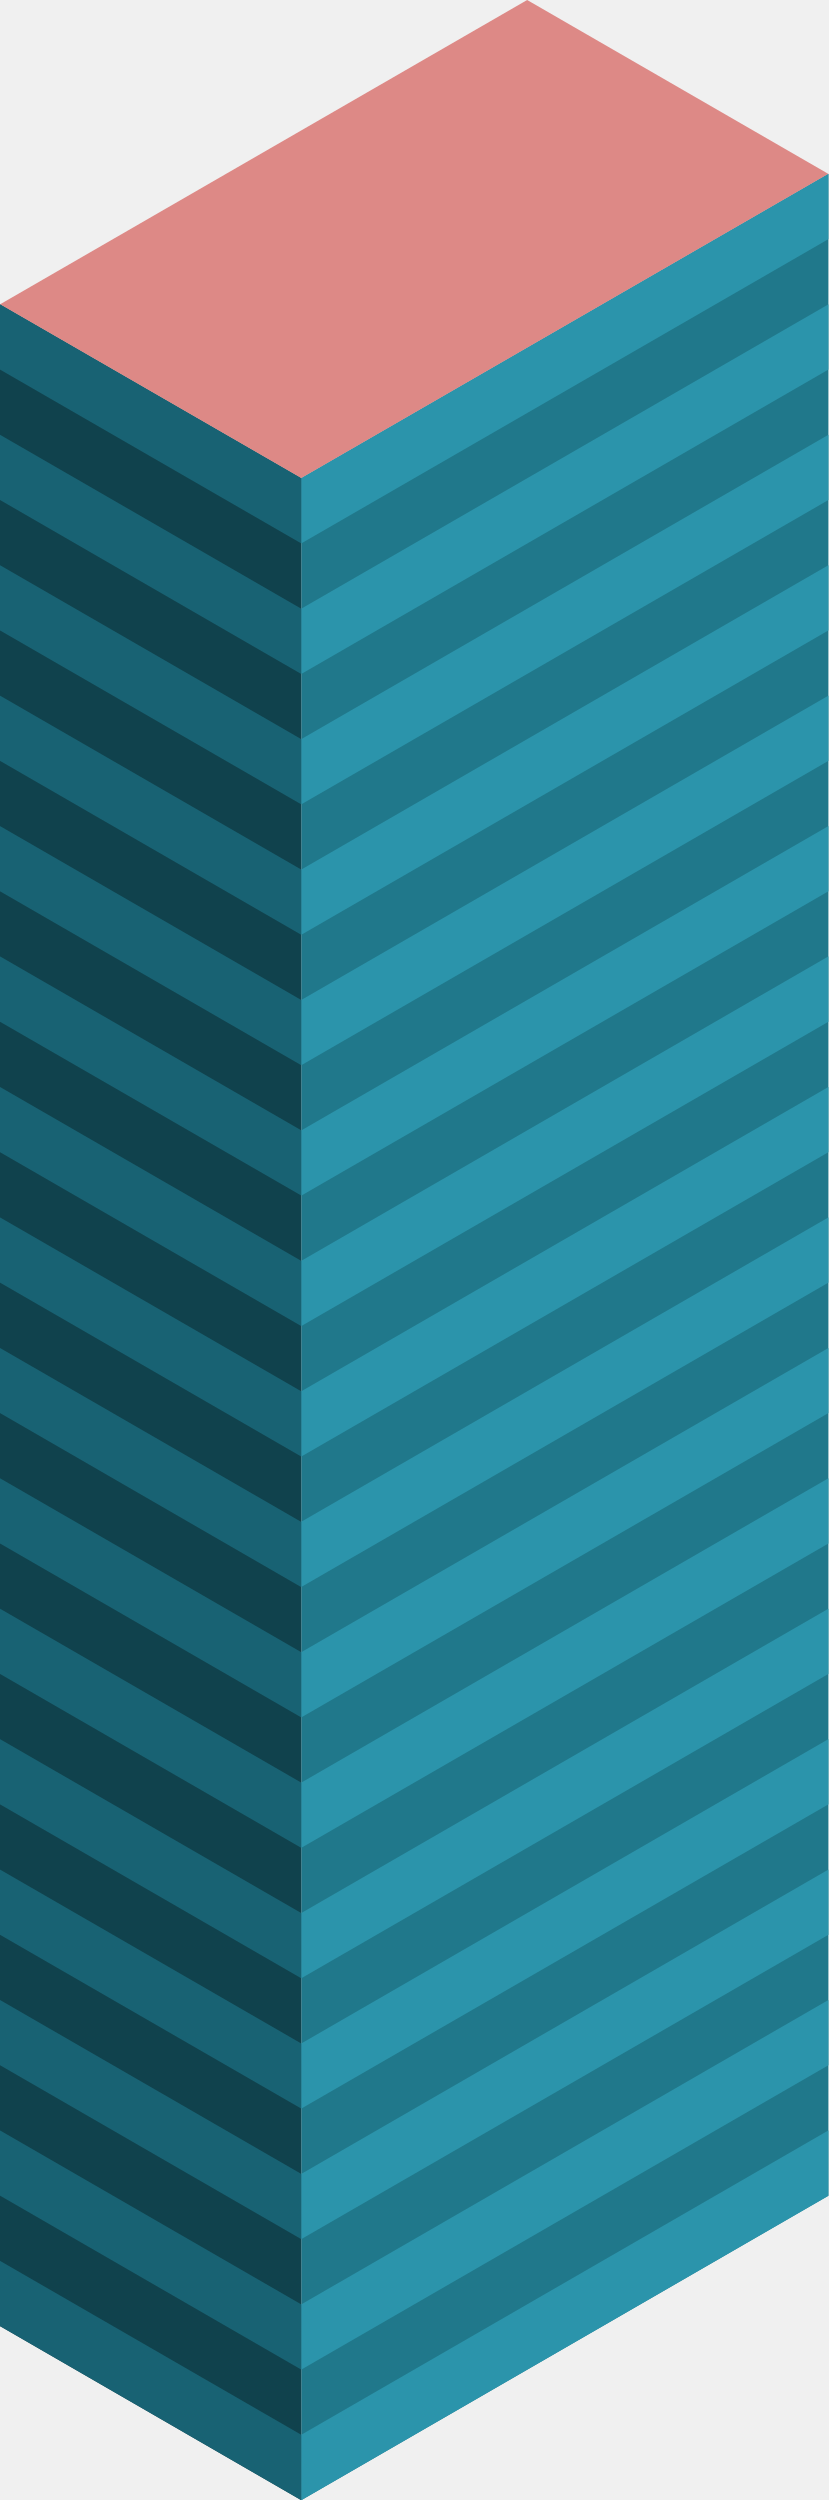
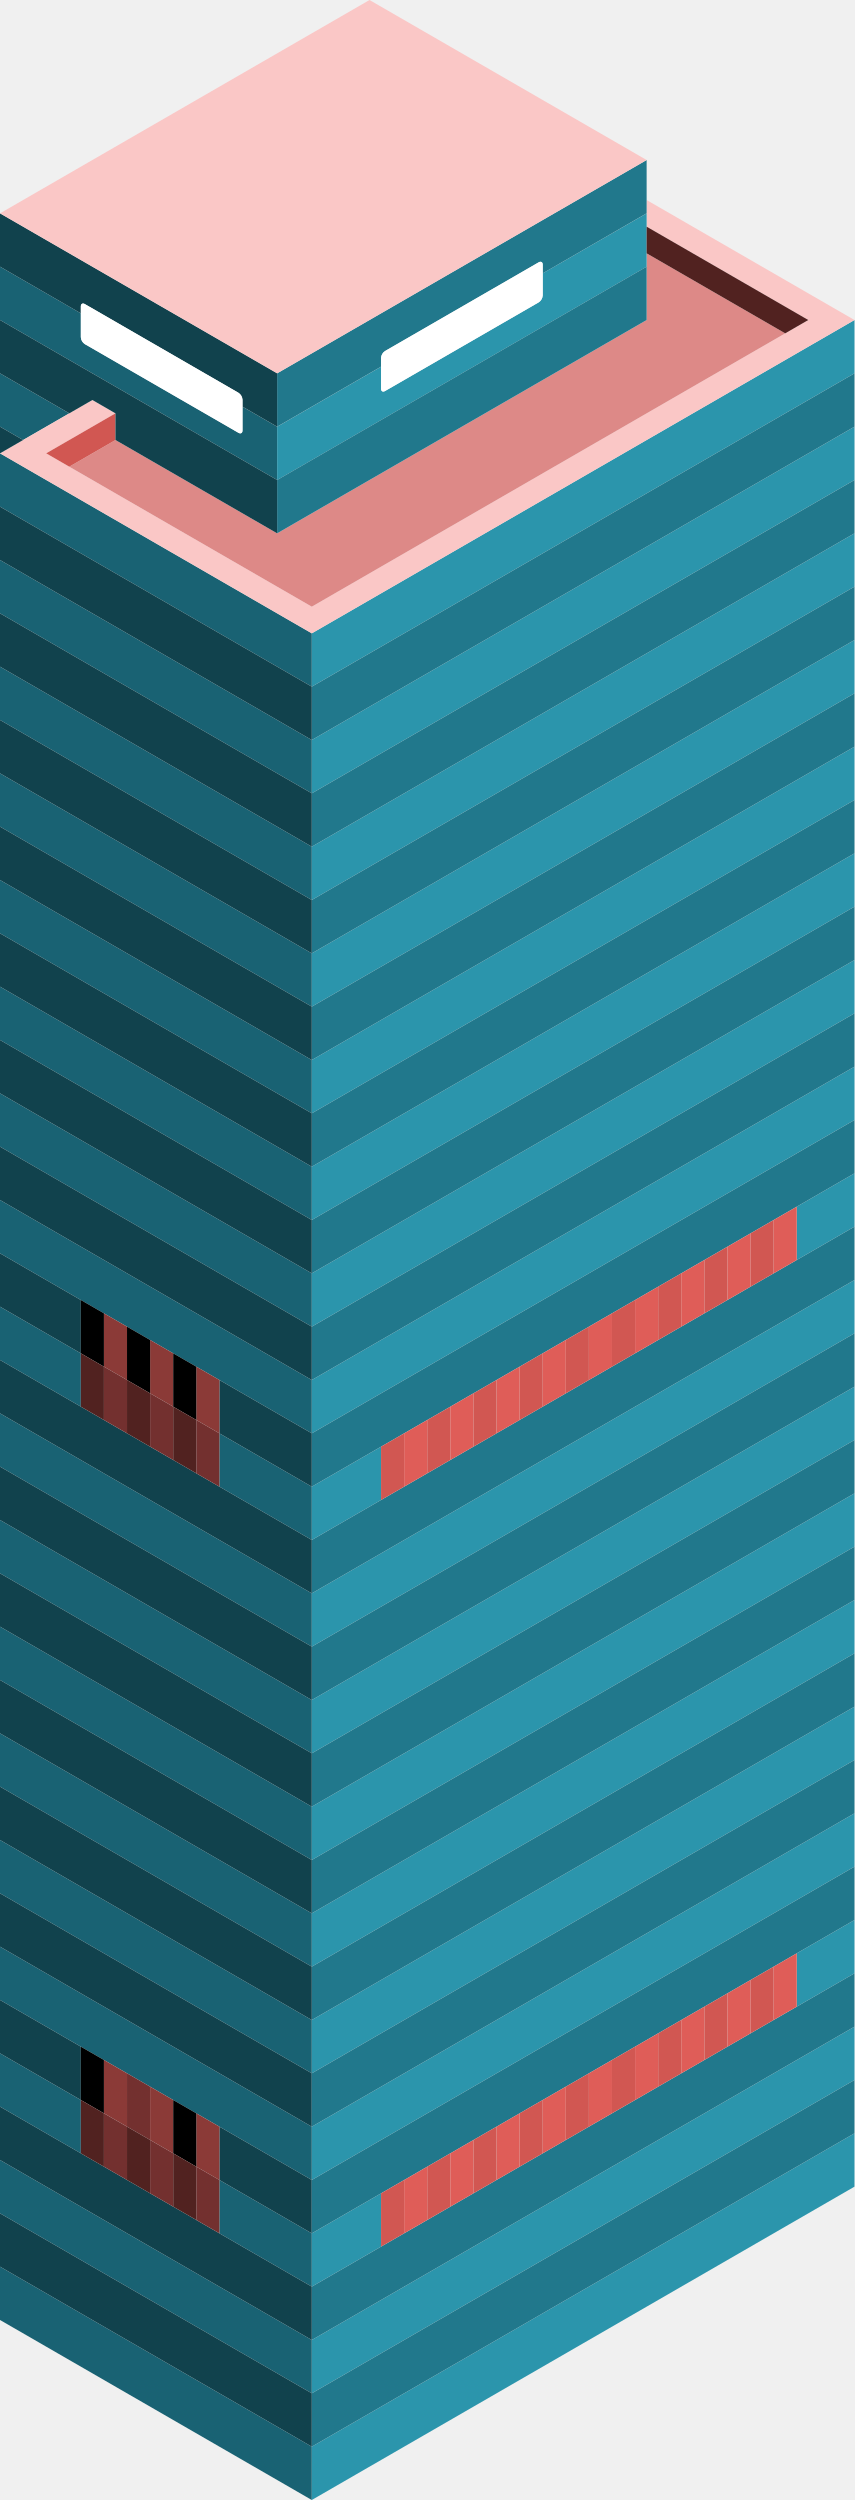
- <svg xmlns="http://www.w3.org/2000/svg" id="Layer_1" data-name="Layer 1" viewBox="0 0 220 663.95">
+ <svg xmlns="http://www.w3.org/2000/svg" id="Layer_1" data-name="Layer 1" viewBox="0 0 370 1082.54">
  <defs>
-     <style>.curtain-R-prim-dark{fill:#20788b;}.curtain-L-prim-dark{fill:#10424d;}.top-prim{fill:#dd8986;}.curtain-R-prim-light{fill:#2b94ab;}.curtain-L-prim-light{fill:#186273;}</style>
+     <style>.curtain-R-prim-light{fill:#2b95ac;}.curtain-L-prim-light{fill:#196273;}.curtain-R-prim-dark{fill:#21788c;}.curtain-L-prim-dark-2{fill:#11424d;}.exterior-R-light{fill:#df5d58;}.exterior-L-light{fill:#8b3a37;}.exterior-L-prim-3{fill:#73302f;}.exterior-R-prim-3{fill:#d15752;}.exterior-L-dark{fill:#512220;}.top-light{fill:#fac7c6;}.top-prim{fill:#dd8987;}.cls-1{fill:#fff;}</style>
  </defs>
-   <g id="Group">
-     <path id="Path" class="curtain-R-prim-dark" d="M220,46.19V583.12L80,664V127Z" />
-     <path id="Path-2" data-name="Path" class="curtain-L-prim-dark" d="M0,80.83V617.77L80,664V127Z" />
-     <path id="anchor-01_536.93" class="top-prim" d="M0,80.83,140,0l80,46.19L80,127Z" />
-     <path id="Path-3" data-name="Path" class="curtain-R-prim-light" d="M220,46.19,80,127v17.32L220,63.51Z" />
-     <path id="Path-4" data-name="Path" class="curtain-L-prim-light" d="M0,80.83,80,127v17.32L0,98.15Z" />
-     <path id="Path-5" data-name="Path" class="curtain-R-prim-light" d="M220,115.47,80,196.3v17.32l140-80.83Z" />
-     <path id="Path-6" data-name="Path" class="curtain-L-prim-light" d="M0,150.11,80,196.3v17.32L0,167.43Z" />
-     <path id="Path-7" data-name="Path" class="curtain-R-prim-light" d="M220,184.75,80,265.58V282.9l140-80.83Z" />
-     <path id="Path-8" data-name="Path" class="curtain-L-prim-light" d="M0,219.39l80,46.19V282.9L0,236.71Z" />
-     <path id="Path-9" data-name="Path" class="curtain-R-prim-light" d="M220,254,80,334.86v17.32l140-80.82Z" />
-     <path id="Path-10" data-name="Path" class="curtain-L-prim-light" d="M0,288.68l80,46.18v17.32L0,306Z" />
-     <path id="Path-11" data-name="Path" class="curtain-R-prim-light" d="M220,323.32,80,404.15v17.32l140-80.83Z" />
-     <path id="Path-12" data-name="Path" class="curtain-L-prim-light" d="M0,358l80,46.19v17.32L0,375.28Z" />
-     <path id="Path-13" data-name="Path" class="curtain-R-prim-light" d="M220,392.6,80,473.43v17.32l140-80.83Z" />
-     <path id="Path-14" data-name="Path" class="curtain-L-prim-light" d="M0,427.24l80,46.19v17.32L0,444.56Z" />
-     <path id="Path-15" data-name="Path" class="curtain-R-prim-light" d="M220,461.88,80,542.71V560L220,479.2Z" />
-     <path id="Path-16" data-name="Path" class="curtain-L-prim-light" d="M0,496.52l80,46.19V560L0,513.84Z" />
-     <path id="Path-17" data-name="Path" class="curtain-R-prim-light" d="M220,531.16,80,612v17.32l140-80.83Z" />
-     <path id="Path-18" data-name="Path" class="curtain-L-prim-light" d="M0,565.8,80,612v17.32L0,583.12Z" />
-     <path id="Path-19" data-name="Path" class="curtain-R-prim-light" d="M220,80.83,80,161.66V179L220,98.15Z" />
-     <path id="Path-20" data-name="Path" class="curtain-L-prim-light" d="M0,115.47l80,46.19V179L0,132.79Z" />
-     <path id="Path-21" data-name="Path" class="curtain-R-prim-light" d="M220,150.11,80,230.94v17.32l140-80.83Z" />
-     <path id="Path-22" data-name="Path" class="curtain-L-prim-light" d="M0,184.75l80,46.19v17.32L0,202.07Z" />
-     <path id="Path-23" data-name="Path" class="curtain-R-prim-light" d="M220,219.39,80,300.22v17.32l140-80.83Z" />
-     <path id="Path-24" data-name="Path" class="curtain-L-prim-light" d="M0,254l80,46.19v17.32L0,271.36Z" />
-     <path id="Path-25" data-name="Path" class="curtain-R-prim-light" d="M220,288.68,80,369.5v17.33L220,306Z" />
-     <path id="Path-26" data-name="Path" class="curtain-L-prim-light" d="M0,323.32,80,369.5v17.33L0,340.64Z" />
-     <path id="Path-27" data-name="Path" class="curtain-R-prim-light" d="M220,358,80,438.79v17.32l140-80.83Z" />
-     <path id="Path-28" data-name="Path" class="curtain-L-prim-light" d="M0,392.6l80,46.19v17.32L0,409.92Z" />
-     <path id="Path-29" data-name="Path" class="curtain-R-prim-light" d="M220,427.24,80,508.07v17.32l140-80.83Z" />
-     <path id="Path-30" data-name="Path" class="curtain-L-prim-light" d="M0,461.88l80,46.19v17.32L0,479.2Z" />
-     <path id="Path-31" data-name="Path" class="curtain-R-prim-light" d="M220,496.52,80,577.35v17.32l140-80.83Z" />
-     <path id="Path-32" data-name="Path" class="curtain-L-prim-light" d="M0,531.16l80,46.19v17.32L0,548.48Z" />
-     <path id="Path-33" data-name="Path" class="curtain-R-prim-light" d="M220,565.8,80,646.63V664l140-80.83Z" />
-     <path id="Path-34" data-name="Path" class="curtain-L-prim-light" d="M0,600.44l80,46.19V664L0,617.77Z" />
-   </g>
+   <polygon class="curtain-R-prim-light" points="275 562.92 285 557.15 291.73 553.26 273.15 563.99 275 562.92 275 562.92" />
+   <polygon class="curtain-R-prim-light" points="135 435.9 370 300.23 370 277.13 135 412.81 135 435.9" />
+   <polygon class="curtain-R-prim-light" points="335 528.28 335 528.28 345 522.51 345 545.6 330.01 554.26 325.92 556.62 370 531.17 370 508.07 328.43 532.07 335 528.28" />
+   <polygon class="curtain-R-prim-light" points="135 620.66 370 484.98 370 461.88 135 597.56 135 620.66" />
+   <polygon class="curtain-R-prim-light" points="135 482.09 370 346.41 370 323.32 135 459 135 482.09" />
+   <polygon class="curtain-R-prim-light" points="135 528.28 370 392.6 370 369.51 135 505.19 135 528.28" />
+   <polygon class="curtain-R-prim-light" points="165 649.52 165 626.43 185 614.88 185 614.88 135 643.75 135 666.84 166.37 648.73 165 649.52" />
+   <polygon class="curtain-R-prim-light" points="135 897.78 370 762.11 370 739.01 135 874.69 135 897.78" />
+   <polygon class="curtain-R-prim-light" points="135 943.97 370 808.29 370 785.2 135 920.88 135 943.97" />
+   <polygon class="curtain-R-prim-light" points="245 580.24 245 580.24 235 586.01 235 586.02 245 580.24" />
+   <polygon class="curtain-R-prim-light" points="135 851.6 370 715.92 370 692.82 135 828.5 135 851.6" />
+   <polygon class="curtain-R-prim-light" points="265 568.7 265 568.69 245.46 579.98 255 574.47 265 568.7" />
+   <polygon class="curtain-R-prim-light" points="345 868.91 370 854.48 370 831.39 345 845.82 345 868.91" />
+   <polygon class="curtain-R-prim-light" points="135 805.41 370 669.73 370 646.64 135 782.31 135 805.41" />
+   <polygon class="curtain-R-prim-light" points="185 938.2 185 938.2 175 943.98 175 943.98 185 938.2" />
+   <polygon class="curtain-R-prim-light" points="225 591.79 229.04 589.46 215 597.56 215 597.56 225 591.79" />
+   <polygon class="curtain-R-prim-light" points="135 1036.35 370 900.67 370 877.58 135 1013.25 135 1036.35" />
+   <polygon class="curtain-R-prim-light" points="135 389.72 370 254.04 370 230.94 135 366.62 135 389.72" />
+   <polygon class="curtain-R-prim-light" points="235 609.11 235 609.11 245 603.34 245 603.33 235 609.11" />
+   <polygon class="curtain-R-prim-light" points="210 600.45 213.41 598.48 190.22 611.87 195 609.11 210 600.45" />
+   <polygon class="curtain-R-prim-light" points="255 597.56 255 597.56 252.52 598.99 265 591.79 265 591.79 255 597.56" />
+   <polygon class="curtain-R-prim-light" points="285 580.24 269.99 588.9 267.18 590.53 291.67 576.39 285 580.24 285 580.24" />
+   <polygon class="curtain-R-prim-light" points="305 545.6 305 545.6 315 539.83 325 534.06 325 534.05 295 551.37 295 551.38 305 545.6" />
+   <polygon class="curtain-R-prim-light" points="315 562.92 315 562.92 314.97 562.94 295 574.47 295 574.47 325 557.15 325 557.15 315 562.92" />
+   <polygon class="curtain-R-prim-light" points="135 713.03 370 577.35 370 554.26 135 689.94 135 713.03" />
+   <polygon class="curtain-R-prim-light" points="175 643.75 175 643.75 185 637.97 185 637.97 175 643.75" />
+   <polygon class="curtain-R-prim-light" points="135 759.22 370 623.54 370 600.45 135 736.13 135 759.22" />
+   <polygon class="curtain-R-prim-light" points="194.99 632.21 193.73 632.93 205 626.43 205 626.43 194.99 632.21" />
+   <polygon class="curtain-R-prim-light" points="215 620.65 215 620.65 229.04 612.55 225.06 614.85 215 620.65" />
+   <polygon class="curtain-R-prim-light" points="165 949.75 166.23 949.04 135 967.07 135 990.16 165 972.84 165 949.75" />
+   <polygon class="curtain-R-prim-light" points="135 574.47 370 438.79 370 415.7 135 551.37 135 574.47" />
+   <polygon class="curtain-R-prim-light" points="135 1082.54 370 946.86 370 923.76 135 1059.44 135 1082.54" />
+   <polygon class="curtain-R-prim-light" points="135 297.34 370 161.66 370 138.57 135 274.25 135 297.34" />
+   <polygon class="curtain-R-prim-light" points="135 343.53 370 207.85 370 184.76 135 320.43 135 343.53" />
+   <polygon class="curtain-L-prim-light" points="45 938.2 45 938.2 60.02 946.87 55.16 944.06 45 938.2" />
+   <polygon class="curtain-L-prim-light" points="135 274.25 0 196.3 0 219.4 135 297.34 135 274.25" />
+   <polygon class="curtain-L-prim-light" points="95 943.97 95 967.07 135 990.16 135 967.07 95 943.97" />
+   <polygon class="curtain-L-prim-light" points="65 949.75 74.67 955.33 65 949.75 65 949.75" />
+   <polygon class="curtain-L-prim-light" points="135 782.31 0 704.37 0 727.47 135 805.41 135 782.31" />
+   <polygon class="curtain-L-prim-light" points="45 568.69 45 568.69 45.27 568.85 65 580.24 75 586.01 75 586.01 80.05 588.93 95 597.56 95 597.56 135 620.66 135 597.56 0 519.62 0 542.71 36.84 563.99 45 568.69" />
+   <polygon class="curtain-L-prim-light" points="135 459 0 381.06 0 404.15 135 482.09 135 459" />
+   <polygon class="curtain-L-prim-light" points="135 505.19 0 427.24 0 450.34 135 528.28 135 505.19" />
+   <polygon class="curtain-L-prim-light" points="135 1059.44 0 981.5 0 1004.59 135 1082.54 135 1059.44" />
+   <polygon class="curtain-L-prim-light" points="135 736.13 0 658.18 0 681.28 135 759.22 135 736.13" />
+   <polygon class="curtain-L-prim-light" points="135 551.37 0 473.43 0 496.53 135 574.47 135 551.37" />
+   <polygon class="curtain-L-prim-light" points="135 1013.25 0 935.31 0 958.41 135 1036.35 135 1013.25" />
+   <polygon class="curtain-L-prim-light" points="135 874.69 0 796.75 0 819.84 135 897.78 135 874.69" />
+   <polygon class="curtain-L-prim-light" points="55 897.78 55 897.78 59.94 900.63 75.24 909.47 85 915.1 85 915.1 135 943.97 135 920.88 0 842.94 0 866.03 45 892.01 55 897.78" />
+   <polygon class="curtain-L-prim-light" points="35 932.42 35 909.33 35 909.33 0 889.12 0 912.22 35 932.43 35 932.42" />
+   <polygon class="curtain-L-prim-light" points="95 620.66 95 620.66 95 643.75 135 666.84 135 643.75 95 620.66" />
+   <polygon class="curtain-L-prim-light" points="135 320.43 0 242.49 0 265.59 135 343.53 135 320.43" />
+   <polygon class="curtain-L-prim-light" points="135 366.62 0 288.68 0 311.77 135 389.72 135 366.62" />
+   <polygon class="curtain-L-prim-light" points="135 828.5 0 750.56 0 773.65 135 851.6 135 828.5" />
+   <polygon class="curtain-L-prim-light" points="135 412.81 0 334.87 0 357.96 135 435.9 135 412.81" />
+   <polygon class="curtain-L-prim-light" points="135 689.94 0 612 0 635.09 135 713.03 135 689.94" />
+   <polygon class="curtain-L-prim-light" points="35 586.02 0 565.81 0 588.9 35 609.11 35 586.02" />
+   <polygon class="curtain-R-prim-dark" points="135 366.62 370 230.94 370 207.85 135 343.53 135 366.62" />
+   <polygon class="curtain-L-prim-dark-2" points="135 343.53 0 265.59 0 288.68 135 366.62 135 343.53" />
+   <polygon class="curtain-R-prim-dark" points="135 320.43 370 184.76 370 161.66 135 297.34 135 320.43" />
+   <polygon class="curtain-L-prim-dark-2" points="135 297.34 0 219.4 0 242.49 135 320.43 135 297.34" />
+   <polygon class="curtain-R-prim-dark" points="135 412.81 370 277.13 370 254.04 135 389.72 135 412.81" />
+   <polygon class="curtain-L-prim-dark-2" points="135 389.72 0 311.77 0 334.87 135 412.81 135 389.72" />
+   <polygon class="curtain-R-prim-dark" points="135 459 370 323.32 370 300.23 135 435.9 135 459" />
+   <polygon class="curtain-L-prim-dark-2" points="135 435.9 0 357.96 0 381.06 135 459 135 435.9" />
+   <polygon class="curtain-R-prim-dark" points="135 505.19 370 369.51 370 346.41 135 482.09 135 505.19" />
+   <polygon class="curtain-L-prim-dark-2" points="135 482.09 0 404.15 0 427.24 135 505.19 135 482.09" />
+   <polygon class="curtain-R-prim-dark" points="135 551.37 370 415.7 370 392.6 135 528.28 135 551.37" />
+   <polygon class="curtain-L-prim-dark-2" points="135 528.28 0 450.34 0 473.43 135 551.37 135 528.28" />
+   <polygon class="curtain-R-prim-dark" points="135 597.56 370 461.88 370 438.79 135 574.47 135 597.56" />
+   <polygon class="curtain-L-prim-dark-2" points="135 574.47 0 496.53 0 519.62 135 597.56 135 574.47" />
+   <polygon class="curtain-R-prim-dark" points="135 643.75 185 614.88 185 614.88 190.22 611.87 213.41 598.48 215 597.56 215 597.56 229.04 589.46 235 586.01 235 586.01 245 580.24 245 580.24 245.46 579.98 265 568.69 265 568.69 273.15 563.99 291.73 553.26 295 551.37 295 551.37 325 534.05 325 534.05 328.43 532.07 370 508.07 370 484.98 135 620.66 135 643.75" />
+   <polygon class="curtain-L-prim-dark-2" points="45.27 568.85 45 568.69 45 568.69 45.27 568.85" />
+   <polygon class="curtain-L-prim-dark-2" points="135 643.75 135 620.66 95 597.56 95 620.66 135 643.75" />
+   <polygon class="curtain-L-prim-dark-2" points="35 586.01 35 562.92 36.84 563.99 0 542.71 0 565.81 35 586.02 35 586.01" />
+   <polygon class="curtain-R-prim-dark" points="325 557.15 325 557.15 295 574.47 295 574.47 291.67 576.39 267.18 590.53 265 591.79 265 591.79 252.52 598.99 245 603.34 245 603.34 235 609.11 235 609.11 229.04 612.55 215 620.65 215 620.66 205 626.43 205 626.43 193.73 632.93 185 637.98 185 637.97 175 643.75 175 643.75 166.37 648.73 135 666.84 135 689.94 370 554.26 370 531.17 325.92 556.62 325 557.15" />
+   <polygon class="curtain-L-prim-dark-2" points="135 666.84 95 643.75 95 643.75 85 637.98 85 637.98 79.98 635.08 65 626.43 65 626.43 55 620.66 55 620.66 35 609.11 35 609.11 0 588.9 0 612 135 689.94 135 666.84" />
+   <polygon class="curtain-R-prim-dark" points="135 736.13 370 600.45 370 577.35 135 713.03 135 736.13" />
+   <polygon class="curtain-L-prim-dark-2" points="135 713.03 0 635.09 0 658.18 135 736.13 135 713.03" />
+   <polygon class="curtain-L-prim-dark-2" points="135 897.78 0 819.84 0 842.94 135 920.88 135 897.78" />
+   <polygon class="curtain-R-prim-dark" points="135 782.31 370 646.64 370 623.54 135 759.22 135 782.31" />
+   <polygon class="curtain-L-prim-dark-2" points="135 759.22 0 681.28 0 704.37 135 782.31 135 759.22" />
+   <polygon class="curtain-L-prim-dark-2" points="55 897.79 55 897.78 45 892.01 45 892.01 55 897.79" />
+   <polygon class="curtain-L-prim-dark-2" points="95 920.88 95 943.97 95 943.97 135 967.07 135 943.97 85 915.1 85 915.11 95 920.88" />
+   <polygon class="curtain-L-prim-dark-2" points="35 886.24 45 892.01 0 866.03 0 889.12 35 909.33 35 886.24" />
+   <polygon class="curtain-L-prim-dark-2" points="75 909.33 75 909.33 75.24 909.47 59.94 900.63 64.91 903.51 75 909.33" />
+   <polygon class="curtain-R-prim-dark" points="135 828.5 370 692.82 370 669.73 135 805.41 135 828.5" />
+   <polygon class="curtain-R-prim-dark" points="135 874.69 370 739.01 370 715.92 135 851.6 135 874.69" />
+   <polygon class="curtain-R-prim-dark" points="135 920.88 370 785.2 370 762.11 135 897.78 135 920.88" />
+   <polygon class="curtain-R-prim-dark" points="135 967.07 166.23 949.04 175 943.97 175 943.98 185 938.2 185 938.2 195 932.42 195 932.43 205 926.65 205 926.65 215 920.88 215 920.88 225 915.11 225 915.1 235 909.33 235 909.33 246.9 902.46 255 897.78 255 897.78 265 892.01 265 892.01 267.86 890.36 285 880.46 285 880.46 293.55 875.53 312.3 864.7 315 863.14 315 863.14 345 845.82 345 845.82 370 831.39 370 808.29 135 943.97 135 967.07" />
+   <polygon class="curtain-R-prim-dark" points="345 868.92 285 903.56 225 938.2 209.86 946.94 205 949.75 205 949.75 175 967.07 175 967.07 165 972.84 165 972.84 135 990.16 135 1013.25 370 877.58 370 854.48 345 868.91 345 868.92" />
+   <polygon class="curtain-R-prim-dark" points="135 1059.44 370 923.76 370 900.67 135 1036.35 135 1059.44" />
+   <polygon class="curtain-L-prim-dark-2" points="135 805.41 0 727.47 0 750.56 135 828.5 135 805.41" />
+   <polygon class="curtain-L-prim-dark-2" points="135 990.16 95 967.07 95 967.07 74.67 955.33 65 949.75 65 949.75 60.02 946.87 45 938.2 45 938.2 35 932.43 35 932.43 0 912.22 0 935.31 135 1013.25 135 990.16" />
+   <polygon class="curtain-L-prim-dark-2" points="135 851.6 0 773.65 0 796.75 135 874.69 135 851.6" />
+   <polygon class="curtain-L-prim-dark-2" points="135 1036.35 0 958.41 0 981.5 135 1059.44 135 1036.35" />
+   <polygon class="exterior-R-light" points="225 614.88 225 591.79 215 597.56 215 620.65 225.06 614.85 225 614.88" />
+   <polygon class="exterior-R-light" points="285 557.15 275 562.92 275 586.01 269.99 588.9 285 580.24 285 557.15" />
+   <polygon class="exterior-R-light" points="175 643.75 185 637.97 185 614.88 165 626.43 175 620.66 175 643.75" />
+   <polygon class="exterior-R-light" points="325 557.15 325 534.06 315 539.83 315 562.92 325 557.15" />
+   <polygon class="exterior-R-light" points="245 580.24 235 586.02 235 609.11 245 603.33 245 580.24" />
+   <polygon class="exterior-R-light" points="265 568.7 255 574.47 255 597.56 265 591.79 265 568.7" />
+   <polygon class="exterior-R-light" points="205 603.34 210 600.45 195 609.11 195 632.2 194.99 632.21 205 626.43 205 603.34" />
+   <polygon class="exterior-R-light" points="330.01 554.26 345 545.6 345 522.51 335 528.28 335 551.37 330.01 554.26" />
+   <polygon class="exterior-R-light" points="305 568.69 305 545.6 295 551.38 295 574.47 314.97 562.94 305 568.69" />
+   <polygon class="exterior-R-light" points="195 955.52 185 961.29 185 938.2 175 943.98 175 967.07 205 949.75 205 926.65 195 932.43 195 955.52" />
+   <polygon class="exterior-R-light" points="215 943.97 209.86 946.94 225 938.2 225 915.11 215 920.88 215 943.97" />
+   <polygon class="exterior-R-light" points="235 932.42 225 938.2 285 903.56 285 880.46 267.86 890.36 275 886.24 275 909.33 265 915.1 265 892.01 255 897.78 255 920.88 245 926.65 245 903.56 246.9 902.46 235 909.33 235 932.42" />
+   <path class="exterior-R-light" d="M295,897.78l-10,5.78,60-34.64h0V845.82h0l-30,17.32v23.1L305,892V868.92l7.3-4.22-18.75,10.83,1.45-.84Zm30-17.32V857.37l10-5.77v23.09Z" />
+   <polygon class="exterior-L-light" points="45 591.78 55 597.56 55 574.47 65 580.24 45.27 568.85 45 568.69 45 591.78" />
+   <polygon class="exterior-L-light" points="65 603.34 75 609.11 75 586.01 65 580.24 65 603.34" />
+   <polygon class="exterior-L-light" points="85 591.79 85 614.88 85 614.88 95 620.66 95 620.66 95 597.56 95 597.56 80.05 588.93 85 591.79" />
+   <polygon class="exterior-L-light" points="85 915.11 85 938.2 95 943.97 95 920.88 85 915.11" />
+   <polygon class="exterior-L-light" points="75 909.33 64.91 903.51 65 903.56 65 926.65 75 932.42 75 932.42 75 909.33" />
+   <polygon class="exterior-L-light" points="55 920.88 55 897.79 45 892.01 45 915.1 45 915.1 55 920.88" />
+   <polygon class="exterior-L-prim-3" points="75 632.2 75 609.11 75 609.11 65 603.34 65 603.34 65 626.43 79.98 635.08 75 632.2" />
+   <polygon class="exterior-L-prim-3" points="55 597.56 55 597.56 45 591.78 45 591.79 45 614.88 35 609.11 55 620.66 55 597.56" />
+   <polygon class="exterior-L-prim-3" points="85 614.88 85 637.98 95 643.75 95 643.75 95 620.66 85 614.88" />
+   <polygon class="exterior-L-prim-3" points="55 920.88 45 915.1 45 938.2 55.16 944.06 55 943.97 55 920.88 55 920.88" />
+   <polygon class="exterior-L-prim-3" points="95 943.97 85 938.2 85 938.2 85 961.29 75 955.52 75 932.42 65 926.65 65 949.75 74.67 955.33 95 967.07 95 967.07 95 943.97 95 943.97" />
+   <polygon class="exterior-R-prim-3" points="175 620.66 165 626.43 165 649.52 166.37 648.73 175 643.75 175 643.75 175 643.75 175 620.66" />
+   <polygon class="exterior-R-prim-3" points="165 972.84 165 972.84 175 967.07 175 967.07 175 943.98 175 943.98 175 943.97 166.23 949.04 165 949.75 165 972.84" />
+   <polygon class="exterior-R-prim-3" points="205 603.34 205 626.43 205 626.43 205 626.43 215 620.66 215 620.65 215 620.65 215 597.56 215 597.56 215 597.56 213.41 598.48 210 600.45 205 603.34" />
+   <polygon class="exterior-R-prim-3" points="205 949.75 205 949.75 209.86 946.94 215 943.97 215 920.88 215 920.88 205 926.65 205 926.65 205 949.75" />
+   <polygon class="exterior-R-prim-3" points="245 603.33 245 603.34 245 603.34 252.52 598.99 255 597.56 255 597.56 255 574.47 245.46 579.98 245 580.24 245 580.24 245 580.24 245 603.33" />
+   <polygon class="exterior-R-prim-3" points="245 926.65 255 920.88 255 897.78 255 897.78 246.9 902.46 245 903.56 245 926.65" />
+   <polygon class="exterior-R-prim-3" points="285 580.24 285 580.24 291.67 576.39 295 574.47 295 574.47 295 574.47 295 551.38 295 551.37 295 551.37 291.73 553.26 285 557.15 285 580.24" />
+   <polygon class="exterior-R-prim-3" points="285 903.56 295 897.78 295 874.69 293.55 875.53 285 880.46 285 880.46 285 903.56" />
+   <polygon class="exterior-R-prim-3" points="325 557.15 325 557.15 325 557.15 325.92 556.62 330.01 554.26 335 551.37 335 528.28 335 528.28 328.43 532.07 325 534.05 325 534.05 325 534.06 325 557.15" />
+   <polygon class="exterior-R-prim-3" points="335 851.6 325 857.37 325 880.46 335 874.69 335 851.6" />
+   <polygon class="exterior-R-prim-3" points="185 637.97 185 637.97 185 637.98 193.73 632.93 194.99 632.21 195 632.2 195 609.11 190.22 611.87 185 614.88 185 614.88 185 614.88 185 637.97" />
+   <polygon class="exterior-R-prim-3" points="185 961.29 195 955.52 195 932.43 195 932.42 185 938.2 185 938.2 185 938.2 185 961.29" />
+   <polygon class="exterior-R-prim-3" points="225 614.88 225.06 614.85 229.04 612.55 235 609.11 235 609.11 235 609.11 235 586.02 235 586.01 235 586.01 229.04 589.46 225 591.79 225 614.88" />
+   <polygon class="exterior-R-prim-3" points="225 938.2 235 932.42 235 909.33 235 909.33 225 915.1 225 915.11 225 938.2" />
+   <polygon class="exterior-R-prim-3" points="265 591.79 265 591.79 265 591.79 267.18 590.53 269.99 588.9 275 586.01 275 562.92 275 562.92 273.15 563.99 265 568.69 265 568.69 265 568.7 265 591.79" />
+   <polygon class="exterior-R-prim-3" points="265 915.1 275 909.33 275 886.24 267.86 890.36 265 892.01 265 892.01 265 915.1" />
+   <polygon class="exterior-R-prim-3" points="314.97 562.94 315 562.92 315 562.92 315 539.83 305 545.6 305 545.6 305 568.69 314.97 562.94" />
+   <polygon class="exterior-R-prim-3" points="305 868.92 305 892.01 315 886.24 315 863.14 315 863.14 312.3 864.7 305 868.92" />
+   <polygon class="exterior-L-prim-2" points="45 591.78 45 568.69 45 568.69 45 568.69 36.84 563.99 35 562.92 35 586.01 45 591.79 45 591.78" />
+   <polygon class="exterior-L-prim-2" points="45 915.1 45 892.01 45 892.01 35 886.24 35 909.33 35 909.33 45 915.1" />
+   <polygon class="exterior-L-dark" points="45 614.88 45 591.79 35 586.01 35 586.02 35 609.11 35 609.11 45 614.88" />
+   <polygon class="exterior-L-dark" points="45 915.1 45 915.1 35 909.33 35 932.42 35 932.43 35 932.43 45 938.2 45 938.2 45 938.2 45 915.1" />
+   <polygon class="exterior-L-prim-2" points="75 609.11 75 609.11 85 614.88 85 591.79 80.05 588.93 75 586.01 75 586.01 75 609.11" />
+   <polygon class="exterior-L-prim-2" points="75 909.33 75 932.42 85 938.2 85 938.2 85 915.11 85 915.1 85 915.1 75.24 909.47 75 909.33 75 909.33" />
+   <polygon class="exterior-L-dark" points="85 614.88 85 614.88 75 609.11 75 632.2 79.98 635.08 85 637.98 85 637.98 85 614.88" />
+   <polygon class="exterior-L-dark" points="75 932.42 75 932.42 75 955.52 85 961.29 85 938.2 75 932.42" />
+   <polygon class="exterior-L-prim-2" points="55 574.47 55 597.56 55 597.56 65 603.34 65 603.34 65 580.24 55 574.47" />
+   <polygon class="exterior-L-prim-3" points="55 920.88 55 920.88 65 926.65 65 903.56 64.91 903.51 59.94 900.63 55 897.78 55 897.78 55 897.79 55 920.88" />
+   <polygon class="exterior-L-dark" points="65 603.34 55 597.56 55 620.66 55 620.66 65 626.43 65 626.43 65 603.34" />
+   <polygon class="exterior-L-dark" points="65 926.65 55 920.88 55 943.97 55.16 944.06 60.02 946.87 65 949.75 65 949.75 65 949.75 65 926.65" />
+   <polygon class="curtain-L-prim-light" points="31.37 178.19 30 178.98 0 161.66 0 184.76 10 190.53 31.37 178.19" />
+   <polygon class="top-light" points="370 138.57 280 86.61 280 92.38 280 98.15 350 138.57 135 262.7 30 202.08 30 202.08 20 196.3 49.99 178.98 40 173.21 31.37 178.19 10 190.53 10 190.53 0 196.3 135 274.25 370 138.57" />
+   <polygon class="top-prim" points="280 109.7 280 115.47 280 132.79 280 138.57 120 230.94 50 190.53 30 202.08 135 262.7 350 138.57 340 144.34 280 109.7" />
+   <path class="curtain-L-prim-light" d="M120,207.85V184.76l-15-8.66v10.31c0,1.1-.78,1.55-1.73,1L36.73,149A3.83,3.83,0,0,1,35,146V135.68L0,115.47v23.1Z" />
+   <path class="curtain-R-prim-light" d="M235,118.36v9.55a3.85,3.85,0,0,1-1.73,3l-66.54,38.41c-.95.55-1.73.11-1.73-1v-9.54l-45,26v23.09l160-92.38V92.38Z" />
+   <polygon class="exterior-R-prim-3" points="50 178.99 49.99 178.98 20 196.3 30 202.08 30 202.08 50 190.53 50 178.99" />
+   <path class="curtain-R-prim-dark" d="M120,161.66v23.1l45-26V155a3.85,3.85,0,0,1,1.73-3l66.54-38.41c.95-.55,1.73-.11,1.73,1v3.77l45-26V69.29Z" />
+   <path class="curtain-L-prim-dark-2" d="M35,132.67c0-1.1.78-1.55,1.73-1l66.54,38.42a3.83,3.83,0,0,1,1.73,3v3l15,8.66v-23.1L0,92.38v23.09l35,20.21Z" />
+   <polygon class="curtain-L-prim-dark-2" points="10 190.53 0 184.76 0 196.3 10 190.53 10 190.53" />
+   <polygon class="curtain-R-prim-dark" points="280 132.79 280 115.47 120 207.85 120 219.4 120 225.17 120 230.94 280 138.57 280 132.79" />
+   <polygon class="curtain-L-prim-dark-2" points="31.37 178.19 40 173.21 49.99 178.98 50 178.99 50 190.53 120 230.94 120 225.17 120 219.4 120 207.85 0 138.57 0 150.12 0 161.66 30 178.98 31.37 178.19" />
+   <path class="cls-1" d="M166.73,169.32l66.54-38.41a3.85,3.85,0,0,0,1.73-3V114.59c0-1.11-.78-1.55-1.73-1L166.73,152a3.85,3.85,0,0,0-1.73,3v13.32C165,169.43,165.78,169.87,166.73,169.32Z" />
+   <path class="cls-1" d="M103.27,170.09,36.73,131.67c-.95-.55-1.73-.1-1.73,1V146a3.83,3.83,0,0,0,1.73,3l66.54,38.42c1,.55,1.73.1,1.73-1V173.09A3.83,3.83,0,0,0,103.27,170.09Z" />
+   <polygon id="anchor-01_2040.2" class="top-light" points="120 161.66 280 69.29 160 0 0 92.38 120 161.66" />
+   <polygon class="exterior-L-dark" points="280 109.7 340 144.34 350 138.57 280 98.15 280 109.7" />
</svg>
